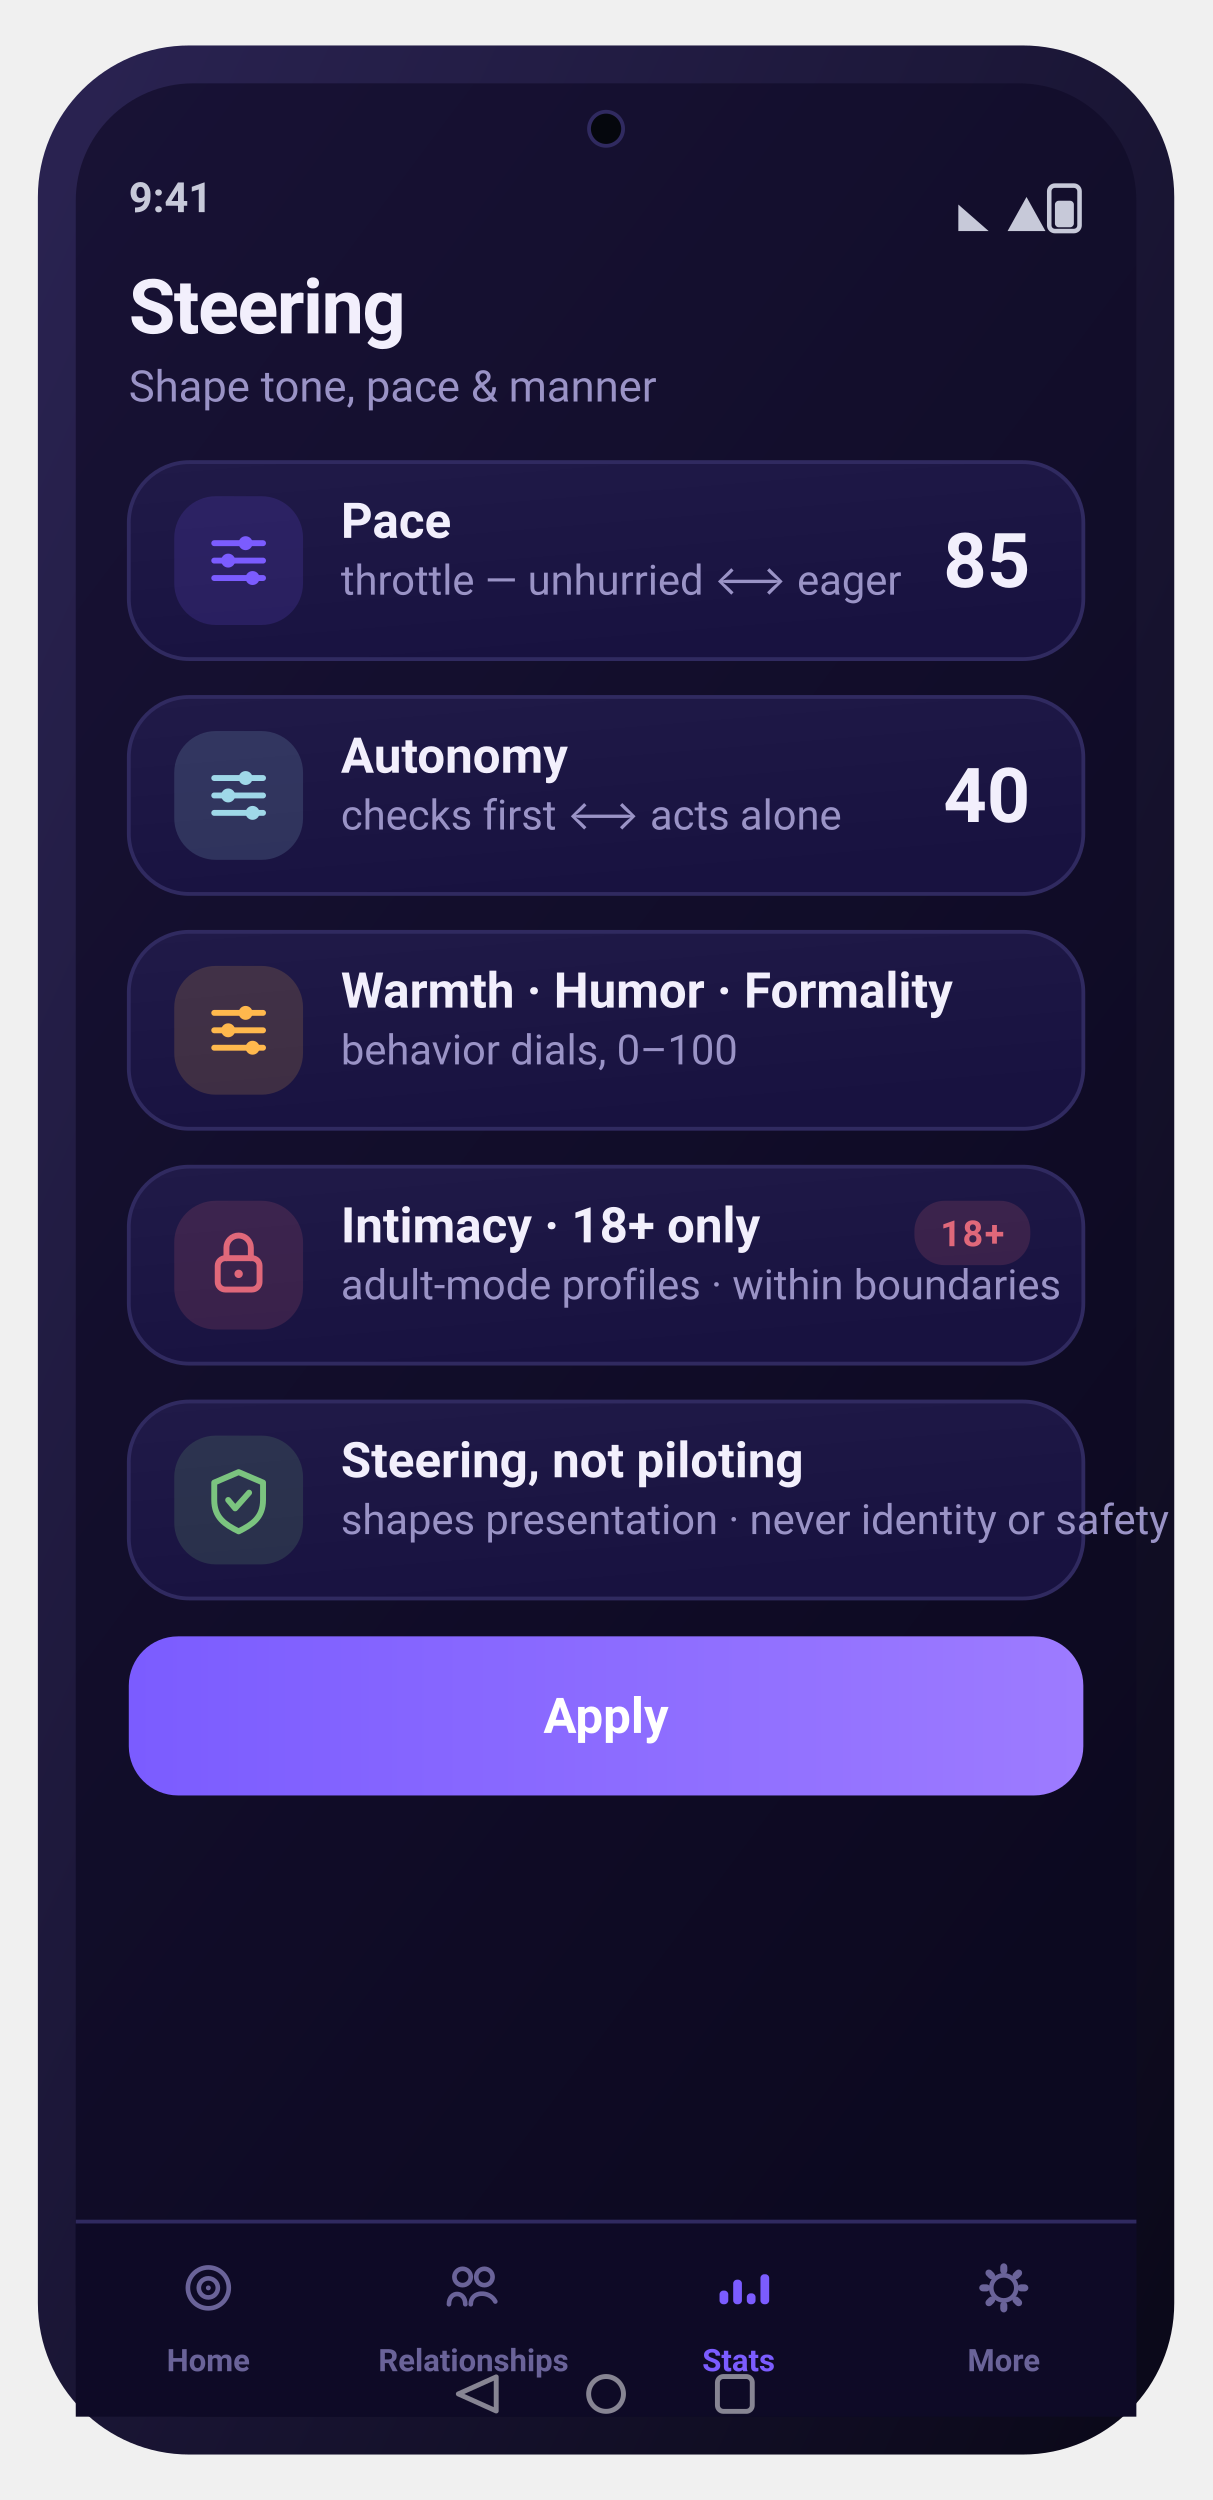
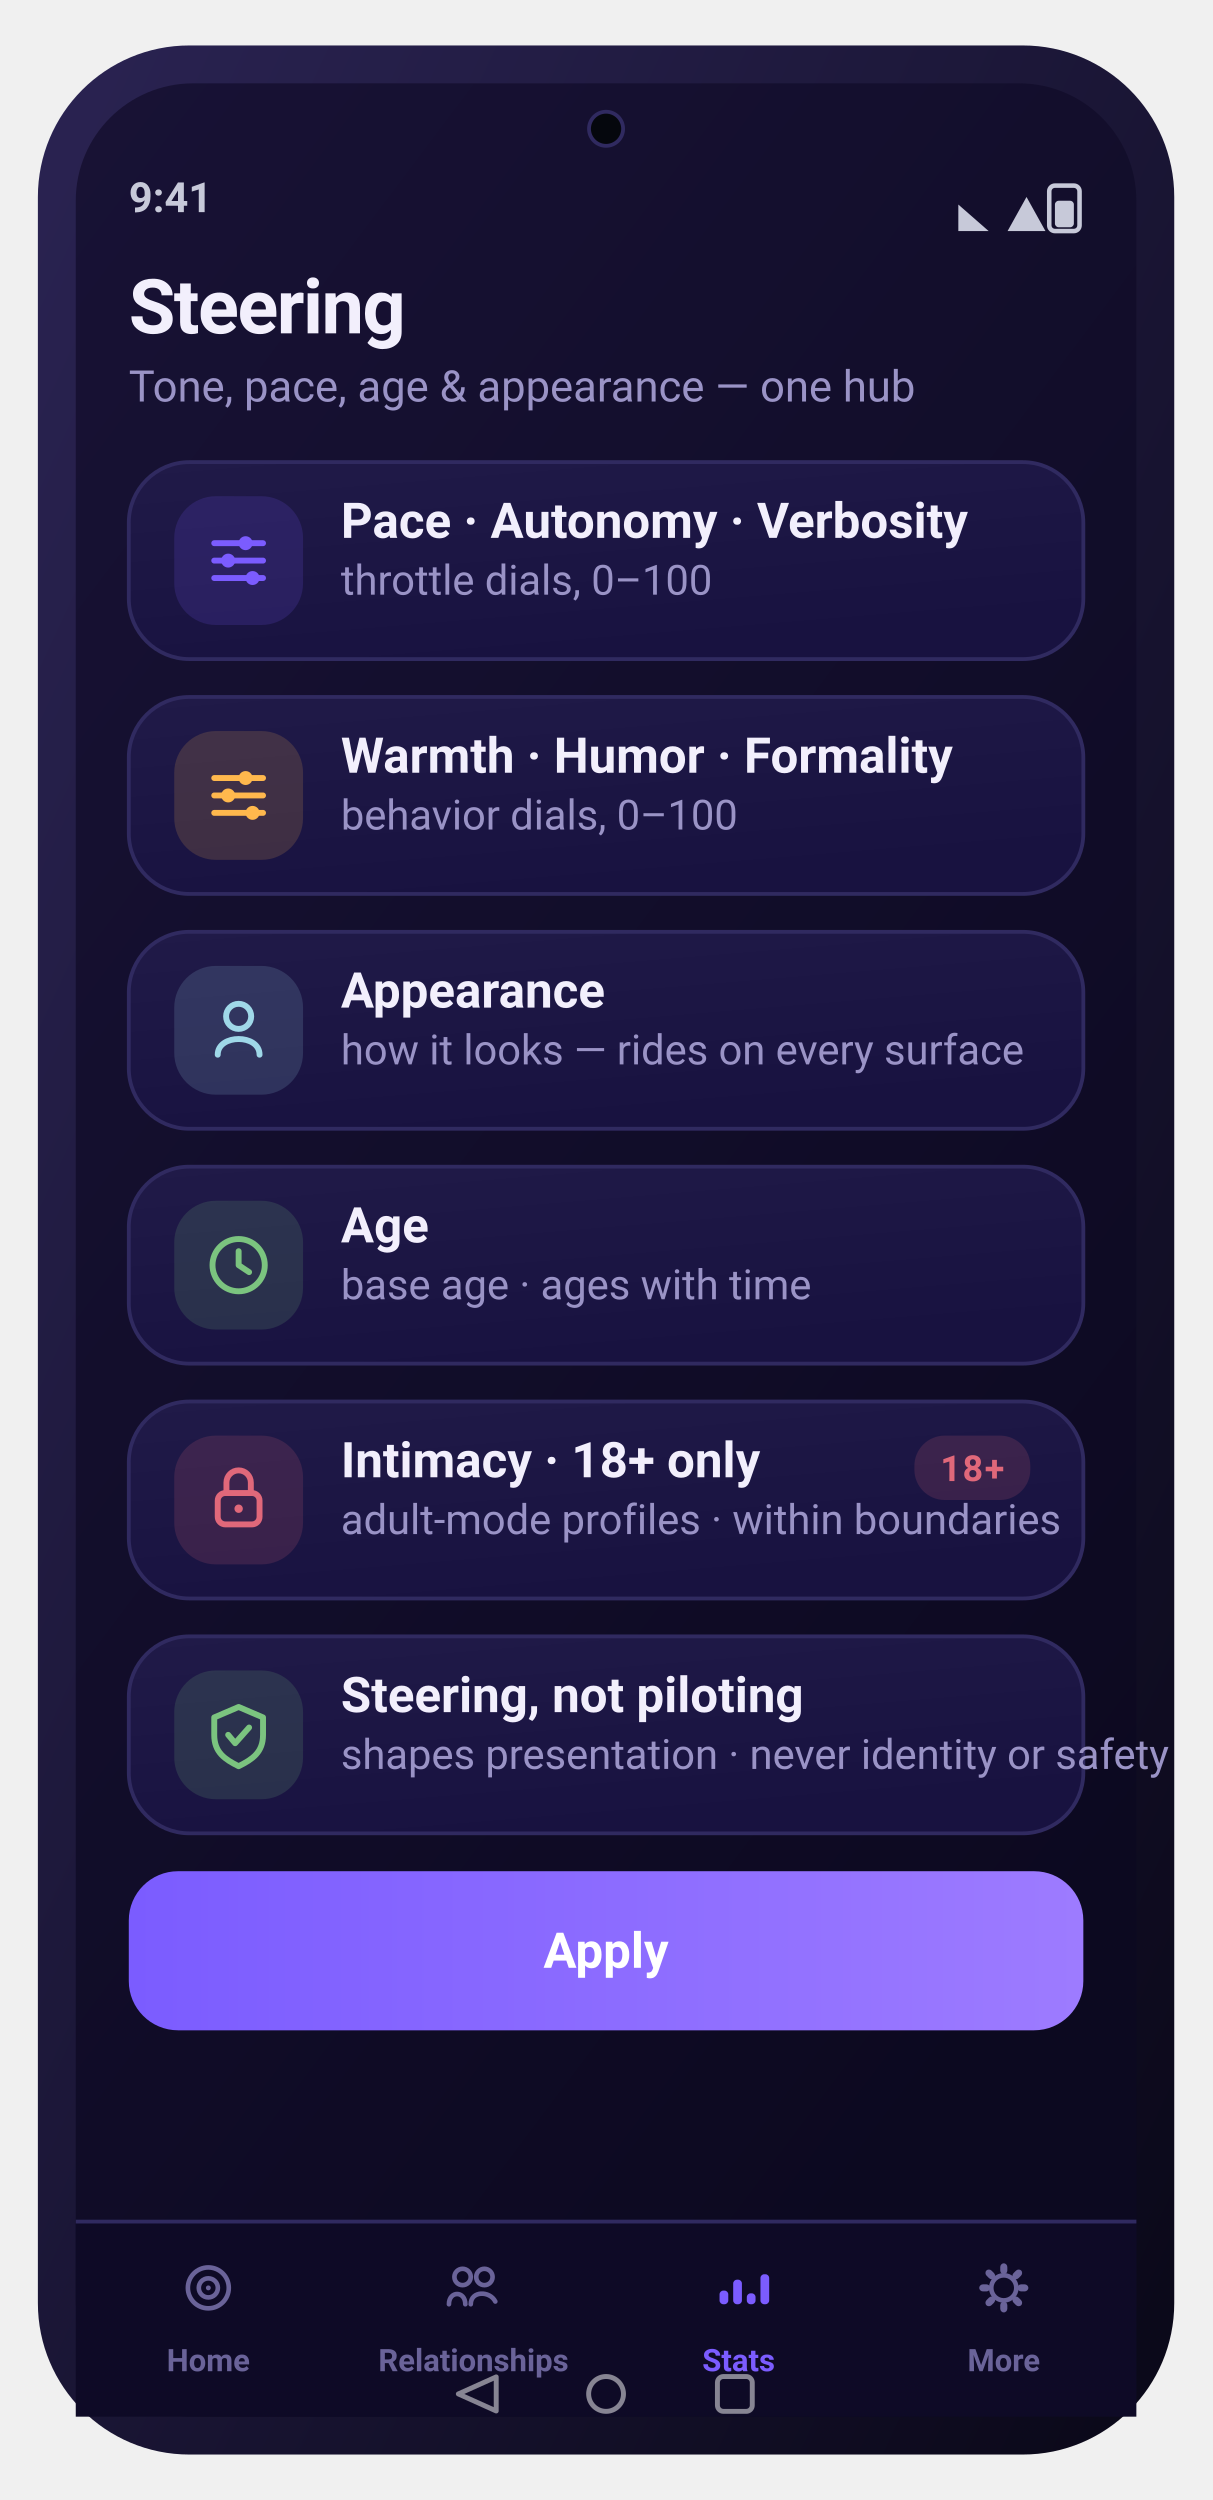
<svg xmlns="http://www.w3.org/2000/svg" width="320" height="660" viewBox="0 0 320 660" role="img" aria-label="Steering screen">
  <defs>
    <linearGradient id="gScr" x1="0" y1="0" x2="0.6" y2="1">
      <stop offset="0" stop-color="#181235" />
      <stop offset="1" stop-color="#0c0920" />
    </linearGradient>
    <linearGradient id="gFrame" x1="0" y1="0" x2="1" y2="1">
      <stop offset="0" stop-color="#2a2352" />
      <stop offset="1" stop-color="#0a0818" />
    </linearGradient>
    <linearGradient id="gCard" x1="0" y1="0" x2="0.4" y2="1">
      <stop offset="0" stop-color="#201a48" />
      <stop offset="1" stop-color="#181240" />
    </linearGradient>
    <linearGradient id="gBrand" x1="0" y1="0" x2="1" y2="0">
      <stop offset="0" stop-color="#7b5cff" />
      <stop offset="1" stop-color="#9d7bff" />
    </linearGradient>
    <linearGradient id="gAmber" x1="0" y1="0" x2="1" y2="0">
      <stop offset="0" stop-color="#ffb84d" />
      <stop offset="1" stop-color="#ffd27a" />
    </linearGradient>
    <linearGradient id="mV" x1="0" y1="0" x2="1" y2="0">
      <stop offset="0" stop-color="#7b5cff" />
      <stop offset="1" stop-color="#9d7bff" />
    </linearGradient>
    <linearGradient id="mA" x1="0" y1="0" x2="1" y2="0">
      <stop offset="0" stop-color="#ffb84d" />
      <stop offset="1" stop-color="#ff9f45" />
    </linearGradient>
    <linearGradient id="mG" x1="0" y1="0" x2="1" y2="0">
      <stop offset="0" stop-color="#5fb87a" />
      <stop offset="1" stop-color="#7bc47f" />
    </linearGradient>
    <linearGradient id="mC" x1="0" y1="0" x2="1" y2="0">
      <stop offset="0" stop-color="#6bb6d6" />
      <stop offset="1" stop-color="#9fd8e8" />
    </linearGradient>
    <radialGradient id="orb" cx="36%" cy="30%" r="78%">
      <stop offset="0" stop-color="#d9ccff" />
      <stop offset="38%" stop-color="#7b5cff" />
      <stop offset="78%" stop-color="#3f3bc0" />
      <stop offset="100%" stop-color="#140f34" />
    </radialGradient>
    <radialGradient id="glow" cx="50%" cy="50%" r="50%">
      <stop offset="0" stop-color="#7b5cff" stop-opacity="0.5" />
      <stop offset="1" stop-color="#7b5cff" stop-opacity="0" />
    </radialGradient>
  </defs>
  <rect x="10.0" y="12.0" width="300.0" height="636.0" rx="40" fill="url(#gFrame)" />
  <rect x="20.0" y="22.0" width="280.0" height="616.0" rx="31" fill="url(#gScr)" />
  <circle cx="160.0" cy="34" r="4.5" fill="#05070d" />
  <circle cx="160.0" cy="34" r="4.5" fill="none" stroke="#302a60" stroke-width="1" />
  <text x="34.0" y="56.0" font-family="-apple-system,BlinkMacSystemFont,'SF Pro Display','SF Pro Text','Segoe UI',Roboto,system-ui,sans-serif" font-size="11" font-weight="600" fill="#c7c9d9" text-anchor="start">9:41</text>
  <rect x="277.0" y="49.0" width="8.0" height="12.0" rx="1.5" fill="none" stroke="#c7c9d9" stroke-width="1.2" />
  <rect x="278.5" y="53.0" width="5.0" height="7.0" rx="1" fill="#c7c9d9" />
  <path d="M266 61 L271 52 L276 61 Z" fill="#c7c9d9" />
  <path d="M253 61 L253 54 L261 61 Z" fill="#c7c9d9" />
  <text x="34.0" y="88.0" font-family="-apple-system,BlinkMacSystemFont,'SF Pro Display','SF Pro Text','Segoe UI',Roboto,system-ui,sans-serif" font-size="20" font-weight="700" fill="#f2effc" text-anchor="start" letter-spacing="-0.4">Steering</text>
-   <text x="34.0" y="106.0" font-family="-apple-system,BlinkMacSystemFont,'SF Pro Display','SF Pro Text','Segoe UI',Roboto,system-ui,sans-serif" font-size="11.5" font-weight="400" fill="#9a93c6" text-anchor="start">Shape tone, pace &amp; manner</text>
+   <text x="34.0" y="106.0" font-family="-apple-system,BlinkMacSystemFont,'SF Pro Display','SF Pro Text','Segoe UI',Roboto,system-ui,sans-serif" font-size="11.5" font-weight="400" fill="#9a93c6" text-anchor="start">Tone, pace, age &amp; appearance — one hub</text>
  <rect x="34.0" y="122.0" width="252.0" height="52.0" rx="16" fill="url(#gCard)" stroke="#302a60" stroke-width="1" />
  <rect x="46.0" y="131.0" width="34.0" height="34.0" rx="11" fill="rgba(123,92,255,0.16)" />
  <path d="M56.56 143.4 h12.88 M56.56 148.0 h12.88 M56.56 152.6 h12.88" fill="none" stroke="#7b5cff" stroke-width="1.56" stroke-linecap="round" stroke-linejoin="round" />
  <circle cx="64.84" cy="143.4" r="1.84" fill="#7b5cff" />
  <circle cx="60.24" cy="148.0" r="1.84" fill="#7b5cff" />
  <circle cx="66.68" cy="152.6" r="1.84" fill="#7b5cff" />
-   <text x="90.0" y="142.0" font-family="-apple-system,BlinkMacSystemFont,'SF Pro Display','SF Pro Text','Segoe UI',Roboto,system-ui,sans-serif" font-size="13" font-weight="600" fill="#f2effc" text-anchor="start">Pace</text>
-   <text x="90.0" y="157.0" font-family="-apple-system,BlinkMacSystemFont,'SF Pro Display','SF Pro Text','Segoe UI',Roboto,system-ui,sans-serif" font-size="11" font-weight="400" fill="#9a93c6" text-anchor="start">throttle — unhurried ⟷ eager</text>
-   <text x="272.0" y="155.0" font-family="-apple-system,BlinkMacSystemFont,'SF Pro Display','SF Pro Text','Segoe UI',Roboto,system-ui,sans-serif" font-size="20" font-weight="750" fill="#f2effc" text-anchor="end">85</text>
+   <text x="90.0" y="142.0" font-family="-apple-system,BlinkMacSystemFont,'SF Pro Display','SF Pro Text','Segoe UI',Roboto,system-ui,sans-serif" font-size="13" font-weight="600" fill="#f2effc" text-anchor="start">Pace · Autonomy · Verbosity</text>
+   <text x="90.0" y="157.0" font-family="-apple-system,BlinkMacSystemFont,'SF Pro Display','SF Pro Text','Segoe UI',Roboto,system-ui,sans-serif" font-size="11" font-weight="400" fill="#9a93c6" text-anchor="start">throttle dials, 0–100</text>
  <rect x="34.0" y="184.0" width="252.0" height="52.0" rx="16" fill="url(#gCard)" stroke="#302a60" stroke-width="1" />
-   <rect x="46.0" y="193.0" width="34.0" height="34.0" rx="11" fill="rgba(159,216,232,0.16)" />
-   <path d="M56.56 205.4 h12.88 M56.56 210.0 h12.88 M56.56 214.6 h12.88" fill="none" stroke="#9fd8e8" stroke-width="1.56" stroke-linecap="round" stroke-linejoin="round" />
-   <circle cx="64.84" cy="205.4" r="1.84" fill="#9fd8e8" />
-   <circle cx="60.24" cy="210.0" r="1.84" fill="#9fd8e8" />
-   <circle cx="66.68" cy="214.6" r="1.84" fill="#9fd8e8" />
-   <text x="90.0" y="204.0" font-family="-apple-system,BlinkMacSystemFont,'SF Pro Display','SF Pro Text','Segoe UI',Roboto,system-ui,sans-serif" font-size="13" font-weight="600" fill="#f2effc" text-anchor="start">Autonomy</text>
-   <text x="90.0" y="219.0" font-family="-apple-system,BlinkMacSystemFont,'SF Pro Display','SF Pro Text','Segoe UI',Roboto,system-ui,sans-serif" font-size="11" font-weight="400" fill="#9a93c6" text-anchor="start">checks first ⟷ acts alone</text>
-   <text x="272.0" y="217.0" font-family="-apple-system,BlinkMacSystemFont,'SF Pro Display','SF Pro Text','Segoe UI',Roboto,system-ui,sans-serif" font-size="20" font-weight="750" fill="#f2effc" text-anchor="end">40</text>
+   <rect x="46.0" y="193.0" width="34.0" height="34.0" rx="11" fill="rgba(255,184,77,0.16)" />
+   <path d="M56.56 205.4 h12.88 M56.56 210.0 h12.88 M56.56 214.6 h12.88" fill="none" stroke="#ffb84d" stroke-width="1.56" stroke-linecap="round" stroke-linejoin="round" />
+   <circle cx="64.84" cy="205.4" r="1.84" fill="#ffb84d" />
+   <circle cx="60.24" cy="210.0" r="1.84" fill="#ffb84d" />
+   <circle cx="66.68" cy="214.6" r="1.84" fill="#ffb84d" />
+   <text x="90.0" y="204.0" font-family="-apple-system,BlinkMacSystemFont,'SF Pro Display','SF Pro Text','Segoe UI',Roboto,system-ui,sans-serif" font-size="13" font-weight="600" fill="#f2effc" text-anchor="start">Warmth · Humor · Formality</text>
+   <text x="90.0" y="219.0" font-family="-apple-system,BlinkMacSystemFont,'SF Pro Display','SF Pro Text','Segoe UI',Roboto,system-ui,sans-serif" font-size="11" font-weight="400" fill="#9a93c6" text-anchor="start">behavior dials, 0–100</text>
  <rect x="34.0" y="246.0" width="252.0" height="52.0" rx="16" fill="url(#gCard)" stroke="#302a60" stroke-width="1" />
-   <rect x="46.0" y="255.0" width="34.0" height="34.0" rx="11" fill="rgba(255,184,77,0.16)" />
-   <path d="M56.56 267.4 h12.88 M56.56 272.0 h12.88 M56.56 276.6 h12.88" fill="none" stroke="#ffb84d" stroke-width="1.56" stroke-linecap="round" stroke-linejoin="round" />
-   <circle cx="64.84" cy="267.4" r="1.84" fill="#ffb84d" />
-   <circle cx="60.24" cy="272.0" r="1.84" fill="#ffb84d" />
-   <circle cx="66.68" cy="276.6" r="1.84" fill="#ffb84d" />
-   <text x="90.0" y="266.0" font-family="-apple-system,BlinkMacSystemFont,'SF Pro Display','SF Pro Text','Segoe UI',Roboto,system-ui,sans-serif" font-size="13" font-weight="600" fill="#f2effc" text-anchor="start">Warmth · Humor · Formality</text>
-   <text x="90.0" y="281.0" font-family="-apple-system,BlinkMacSystemFont,'SF Pro Display','SF Pro Text','Segoe UI',Roboto,system-ui,sans-serif" font-size="11" font-weight="400" fill="#9a93c6" text-anchor="start">behavior dials, 0–100</text>
+   <rect x="46.0" y="255.0" width="34.0" height="34.0" rx="11" fill="rgba(159,216,232,0.16)" />
+   <circle cx="63" cy="268.32" r="3.312" fill="none" stroke="#9fd8e8" stroke-width="1.56" stroke-linecap="round" stroke-linejoin="round" />
+   <path d="M57.48 278.44 c0 -5.52 11.04 -5.52 11.04 0" fill="none" stroke="#9fd8e8" stroke-width="1.56" stroke-linecap="round" stroke-linejoin="round" />
+   <text x="90.0" y="266.0" font-family="-apple-system,BlinkMacSystemFont,'SF Pro Display','SF Pro Text','Segoe UI',Roboto,system-ui,sans-serif" font-size="13" font-weight="600" fill="#f2effc" text-anchor="start">Appearance</text>
+   <text x="90.0" y="281.0" font-family="-apple-system,BlinkMacSystemFont,'SF Pro Display','SF Pro Text','Segoe UI',Roboto,system-ui,sans-serif" font-size="11" font-weight="400" fill="#9a93c6" text-anchor="start">how it looks — rides on every surface</text>
  <rect x="34.0" y="308.0" width="252.0" height="52.0" rx="16" fill="url(#gCard)" stroke="#302a60" stroke-width="1" />
-   <rect x="46.0" y="317.0" width="34.0" height="34.0" rx="11" fill="rgba(224,104,122,0.16)" />
-   <rect x="57.48" y="332.16" width="11.04" height="8.28" rx="2" fill="none" stroke="#e0687a" stroke-width="1.56" stroke-linecap="round" stroke-linejoin="round" />
-   <path d="M59.78 332.16 v-2.76 a3.22 3.22 0 0 1 6.44 0 v2.76" fill="none" stroke="#e0687a" stroke-width="1.56" stroke-linecap="round" stroke-linejoin="round" />
-   <circle cx="63" cy="336.3" r="1.104" fill="#e0687a" />
-   <text x="90.0" y="328.0" font-family="-apple-system,BlinkMacSystemFont,'SF Pro Display','SF Pro Text','Segoe UI',Roboto,system-ui,sans-serif" font-size="13" font-weight="600" fill="#f2effc" text-anchor="start">Intimacy · 18+ only</text>
-   <text x="90.0" y="343.0" font-family="-apple-system,BlinkMacSystemFont,'SF Pro Display','SF Pro Text','Segoe UI',Roboto,system-ui,sans-serif" font-size="11" font-weight="400" fill="#9a93c6" text-anchor="start">adult-mode profiles · within boundaries</text>
-   <rect x="241.4" y="317.0" width="30.6" height="17.0" rx="8" fill="rgba(224,104,122,0.16)" />
-   <text x="256.7" y="329.0" font-family="-apple-system,BlinkMacSystemFont,'SF Pro Display','SF Pro Text','Segoe UI',Roboto,system-ui,sans-serif" font-size="9.5" font-weight="700" fill="#e0687a" text-anchor="middle" letter-spacing="0.4">18+</text>
+   <rect x="46.0" y="317.0" width="34.0" height="34.0" rx="11" fill="rgba(123,196,127,0.16)" />
+   <circle cx="63" cy="334.0" r="6.9" fill="none" stroke="#7bc47f" stroke-width="1.56" stroke-linecap="round" stroke-linejoin="round" />
+   <path d="M63 330.32 v3.68 l2.76 1.84" fill="none" stroke="#7bc47f" stroke-width="1.56" stroke-linecap="round" stroke-linejoin="round" />
+   <text x="90.0" y="328.0" font-family="-apple-system,BlinkMacSystemFont,'SF Pro Display','SF Pro Text','Segoe UI',Roboto,system-ui,sans-serif" font-size="13" font-weight="600" fill="#f2effc" text-anchor="start">Age</text>
+   <text x="90.0" y="343.0" font-family="-apple-system,BlinkMacSystemFont,'SF Pro Display','SF Pro Text','Segoe UI',Roboto,system-ui,sans-serif" font-size="11" font-weight="400" fill="#9a93c6" text-anchor="start">base age · ages with time</text>
  <rect x="34.0" y="370.0" width="252.0" height="52.0" rx="16" fill="url(#gCard)" stroke="#302a60" stroke-width="1" />
-   <rect x="46.0" y="379.0" width="34.0" height="34.0" rx="11" fill="rgba(123,196,127,0.16)" />
-   <path d="M63 388.64 l6.44 2.76 v4.6 c0 4.6 -2.76 6.44 -6.44 8.28 c-3.68 -1.84 -6.44 -3.68 -6.44 -8.28 v-4.6 Z" fill="none" stroke="#7bc47f" stroke-width="1.56" stroke-linecap="round" stroke-linejoin="round" />
-   <path d="M60.24 396.0 l1.84 2.208 3.68 -4.14" fill="none" stroke="#7bc47f" stroke-width="1.56" stroke-linecap="round" stroke-linejoin="round" />
-   <text x="90.0" y="390.0" font-family="-apple-system,BlinkMacSystemFont,'SF Pro Display','SF Pro Text','Segoe UI',Roboto,system-ui,sans-serif" font-size="13" font-weight="600" fill="#f2effc" text-anchor="start">Steering, not piloting</text>
-   <text x="90.0" y="405.0" font-family="-apple-system,BlinkMacSystemFont,'SF Pro Display','SF Pro Text','Segoe UI',Roboto,system-ui,sans-serif" font-size="11" font-weight="400" fill="#9a93c6" text-anchor="start">shapes presentation · never identity or safety</text>
-   <rect x="34.0" y="432.0" width="252.0" height="42.0" rx="13" fill="url(#gBrand)" />
-   <text x="160.0" y="457.5" font-family="-apple-system,BlinkMacSystemFont,'SF Pro Display','SF Pro Text','Segoe UI',Roboto,system-ui,sans-serif" font-size="13" font-weight="700" fill="#fff" text-anchor="middle">Apply</text>
+   <rect x="46.0" y="379.0" width="34.0" height="34.0" rx="11" fill="rgba(224,104,122,0.16)" />
+   <rect x="57.48" y="394.16" width="11.04" height="8.28" rx="2" fill="none" stroke="#e0687a" stroke-width="1.56" stroke-linecap="round" stroke-linejoin="round" />
+   <path d="M59.78 394.16 v-2.76 a3.22 3.22 0 0 1 6.44 0 v2.76" fill="none" stroke="#e0687a" stroke-width="1.56" stroke-linecap="round" stroke-linejoin="round" />
+   <circle cx="63" cy="398.3" r="1.104" fill="#e0687a" />
+   <text x="90.0" y="390.0" font-family="-apple-system,BlinkMacSystemFont,'SF Pro Display','SF Pro Text','Segoe UI',Roboto,system-ui,sans-serif" font-size="13" font-weight="600" fill="#f2effc" text-anchor="start">Intimacy · 18+ only</text>
+   <text x="90.0" y="405.0" font-family="-apple-system,BlinkMacSystemFont,'SF Pro Display','SF Pro Text','Segoe UI',Roboto,system-ui,sans-serif" font-size="11" font-weight="400" fill="#9a93c6" text-anchor="start">adult-mode profiles · within boundaries</text>
+   <rect x="241.4" y="379.0" width="30.6" height="17.0" rx="8" fill="rgba(224,104,122,0.16)" />
+   <text x="256.7" y="391.0" font-family="-apple-system,BlinkMacSystemFont,'SF Pro Display','SF Pro Text','Segoe UI',Roboto,system-ui,sans-serif" font-size="9.5" font-weight="700" fill="#e0687a" text-anchor="middle" letter-spacing="0.4">18+</text>
+   <rect x="34.0" y="432.0" width="252.0" height="52.0" rx="16" fill="url(#gCard)" stroke="#302a60" stroke-width="1" />
+   <rect x="46.0" y="441.0" width="34.0" height="34.0" rx="11" fill="rgba(123,196,127,0.16)" />
+   <path d="M63 450.64 l6.44 2.76 v4.6 c0 4.6 -2.76 6.44 -6.44 8.28 c-3.68 -1.84 -6.44 -3.68 -6.44 -8.28 v-4.6 Z" fill="none" stroke="#7bc47f" stroke-width="1.56" stroke-linecap="round" stroke-linejoin="round" />
+   <path d="M60.24 458.0 l1.84 2.208 3.68 -4.14" fill="none" stroke="#7bc47f" stroke-width="1.56" stroke-linecap="round" stroke-linejoin="round" />
+   <text x="90.0" y="452.0" font-family="-apple-system,BlinkMacSystemFont,'SF Pro Display','SF Pro Text','Segoe UI',Roboto,system-ui,sans-serif" font-size="13" font-weight="600" fill="#f2effc" text-anchor="start">Steering, not piloting</text>
+   <text x="90.0" y="467.0" font-family="-apple-system,BlinkMacSystemFont,'SF Pro Display','SF Pro Text','Segoe UI',Roboto,system-ui,sans-serif" font-size="11" font-weight="400" fill="#9a93c6" text-anchor="start">shapes presentation · never identity or safety</text>
+   <rect x="34.0" y="494.0" width="252.0" height="42.0" rx="13" fill="url(#gBrand)" />
+   <text x="160.0" y="519.5" font-family="-apple-system,BlinkMacSystemFont,'SF Pro Display','SF Pro Text','Segoe UI',Roboto,system-ui,sans-serif" font-size="13" font-weight="700" fill="#fff" text-anchor="middle">Apply</text>
  <rect x="20.0" y="586.0" width="280.0" height="52.0" rx="0" fill="#0e0a26" />
  <rect x="20" y="586" width="280" height="1" fill="#302a60" />
  <circle cx="55.0" cy="604" r="5.4" fill="none" stroke="#6a6399" stroke-width="1.22" stroke-linecap="round" stroke-linejoin="round" />
  <circle cx="55.0" cy="604" r="2.52" fill="none" stroke="#6a6399" stroke-width="1.22" stroke-linecap="round" stroke-linejoin="round" />
  <circle cx="55.0" cy="604" r="0.648" fill="#6a6399" />
  <text x="55.0" y="626.0" font-family="-apple-system,BlinkMacSystemFont,'SF Pro Display','SF Pro Text','Segoe UI',Roboto,system-ui,sans-serif" font-size="8.2" font-weight="600" fill="#6a6399" text-anchor="middle">Home</text>
  <circle cx="122.12" cy="601.12" r="2.16" fill="none" stroke="#6a6399" stroke-width="1.22" stroke-linecap="round" stroke-linejoin="round" />
  <circle cx="127.88" cy="601.12" r="2.16" fill="none" stroke="#6a6399" stroke-width="1.22" stroke-linecap="round" stroke-linejoin="round" />
  <path d="M118.52 608.32 c0 -3.6 4.32 -3.6 4.32 0 M124.28 608.32 c0 -3.6 5.04 -3.6 6.48 -0.72" fill="none" stroke="#6a6399" stroke-width="1.22" stroke-linecap="round" stroke-linejoin="round" />
  <text x="125.0" y="626.0" font-family="-apple-system,BlinkMacSystemFont,'SF Pro Display','SF Pro Text','Segoe UI',Roboto,system-ui,sans-serif" font-size="8.2" font-weight="600" fill="#6a6399" text-anchor="middle">Relationships</text>
  <rect x="189.96" y="604.72" width="2.304" height="3.6" rx="1" fill="#7b5cff" />
  <rect x="193.56" y="601.84" width="2.304" height="6.48" rx="1" fill="#7b5cff" />
  <rect x="197.16" y="605.44" width="2.304" height="2.88" rx="1" fill="#7b5cff" />
  <rect x="200.76" y="600.4" width="2.304" height="7.92" rx="1" fill="#7b5cff" />
  <text x="195.0" y="626.0" font-family="-apple-system,BlinkMacSystemFont,'SF Pro Display','SF Pro Text','Segoe UI',Roboto,system-ui,sans-serif" font-size="8.2" font-weight="600" fill="#7b5cff" text-anchor="middle">Stats</text>
  <rect x="264.064" y="597.52" width="1.872" height="2.88" rx="1" transform="rotate(0 265.0 604)" fill="#6a6399" />
  <rect x="264.064" y="597.52" width="1.872" height="2.88" rx="1" transform="rotate(45 265.0 604)" fill="#6a6399" />
  <rect x="264.064" y="597.52" width="1.872" height="2.88" rx="1" transform="rotate(90 265.0 604)" fill="#6a6399" />
  <rect x="264.064" y="597.52" width="1.872" height="2.88" rx="1" transform="rotate(135 265.0 604)" fill="#6a6399" />
  <rect x="264.064" y="597.52" width="1.872" height="2.88" rx="1" transform="rotate(180 265.0 604)" fill="#6a6399" />
  <rect x="264.064" y="597.52" width="1.872" height="2.88" rx="1" transform="rotate(225 265.0 604)" fill="#6a6399" />
  <rect x="264.064" y="597.52" width="1.872" height="2.88" rx="1" transform="rotate(270 265.0 604)" fill="#6a6399" />
  <rect x="264.064" y="597.52" width="1.872" height="2.88" rx="1" transform="rotate(315 265.0 604)" fill="#6a6399" />
  <circle cx="265.0" cy="604" r="3.312" fill="none" stroke="#6a6399" stroke-width="1.22" stroke-linecap="round" stroke-linejoin="round" />
  <text x="265.0" y="626.0" font-family="-apple-system,BlinkMacSystemFont,'SF Pro Display','SF Pro Text','Segoe UI',Roboto,system-ui,sans-serif" font-size="8.2" font-weight="600" fill="#6a6399" text-anchor="middle">More</text>
  <path d="M131.0 627.5 L121.0 632 L131.0 636.5 Z" fill="none" stroke="rgba(255,255,255,0.5)" stroke-width="1.3" stroke-linejoin="round" />
  <circle cx="160.0" cy="632" r="4.6" fill="none" stroke="rgba(255,255,255,0.5)" stroke-width="1.3" />
  <rect x="189.4" y="627.4" width="9.2" height="9.2" rx="1.6" fill="none" stroke="rgba(255,255,255,0.5)" stroke-width="1.3" />
</svg>
